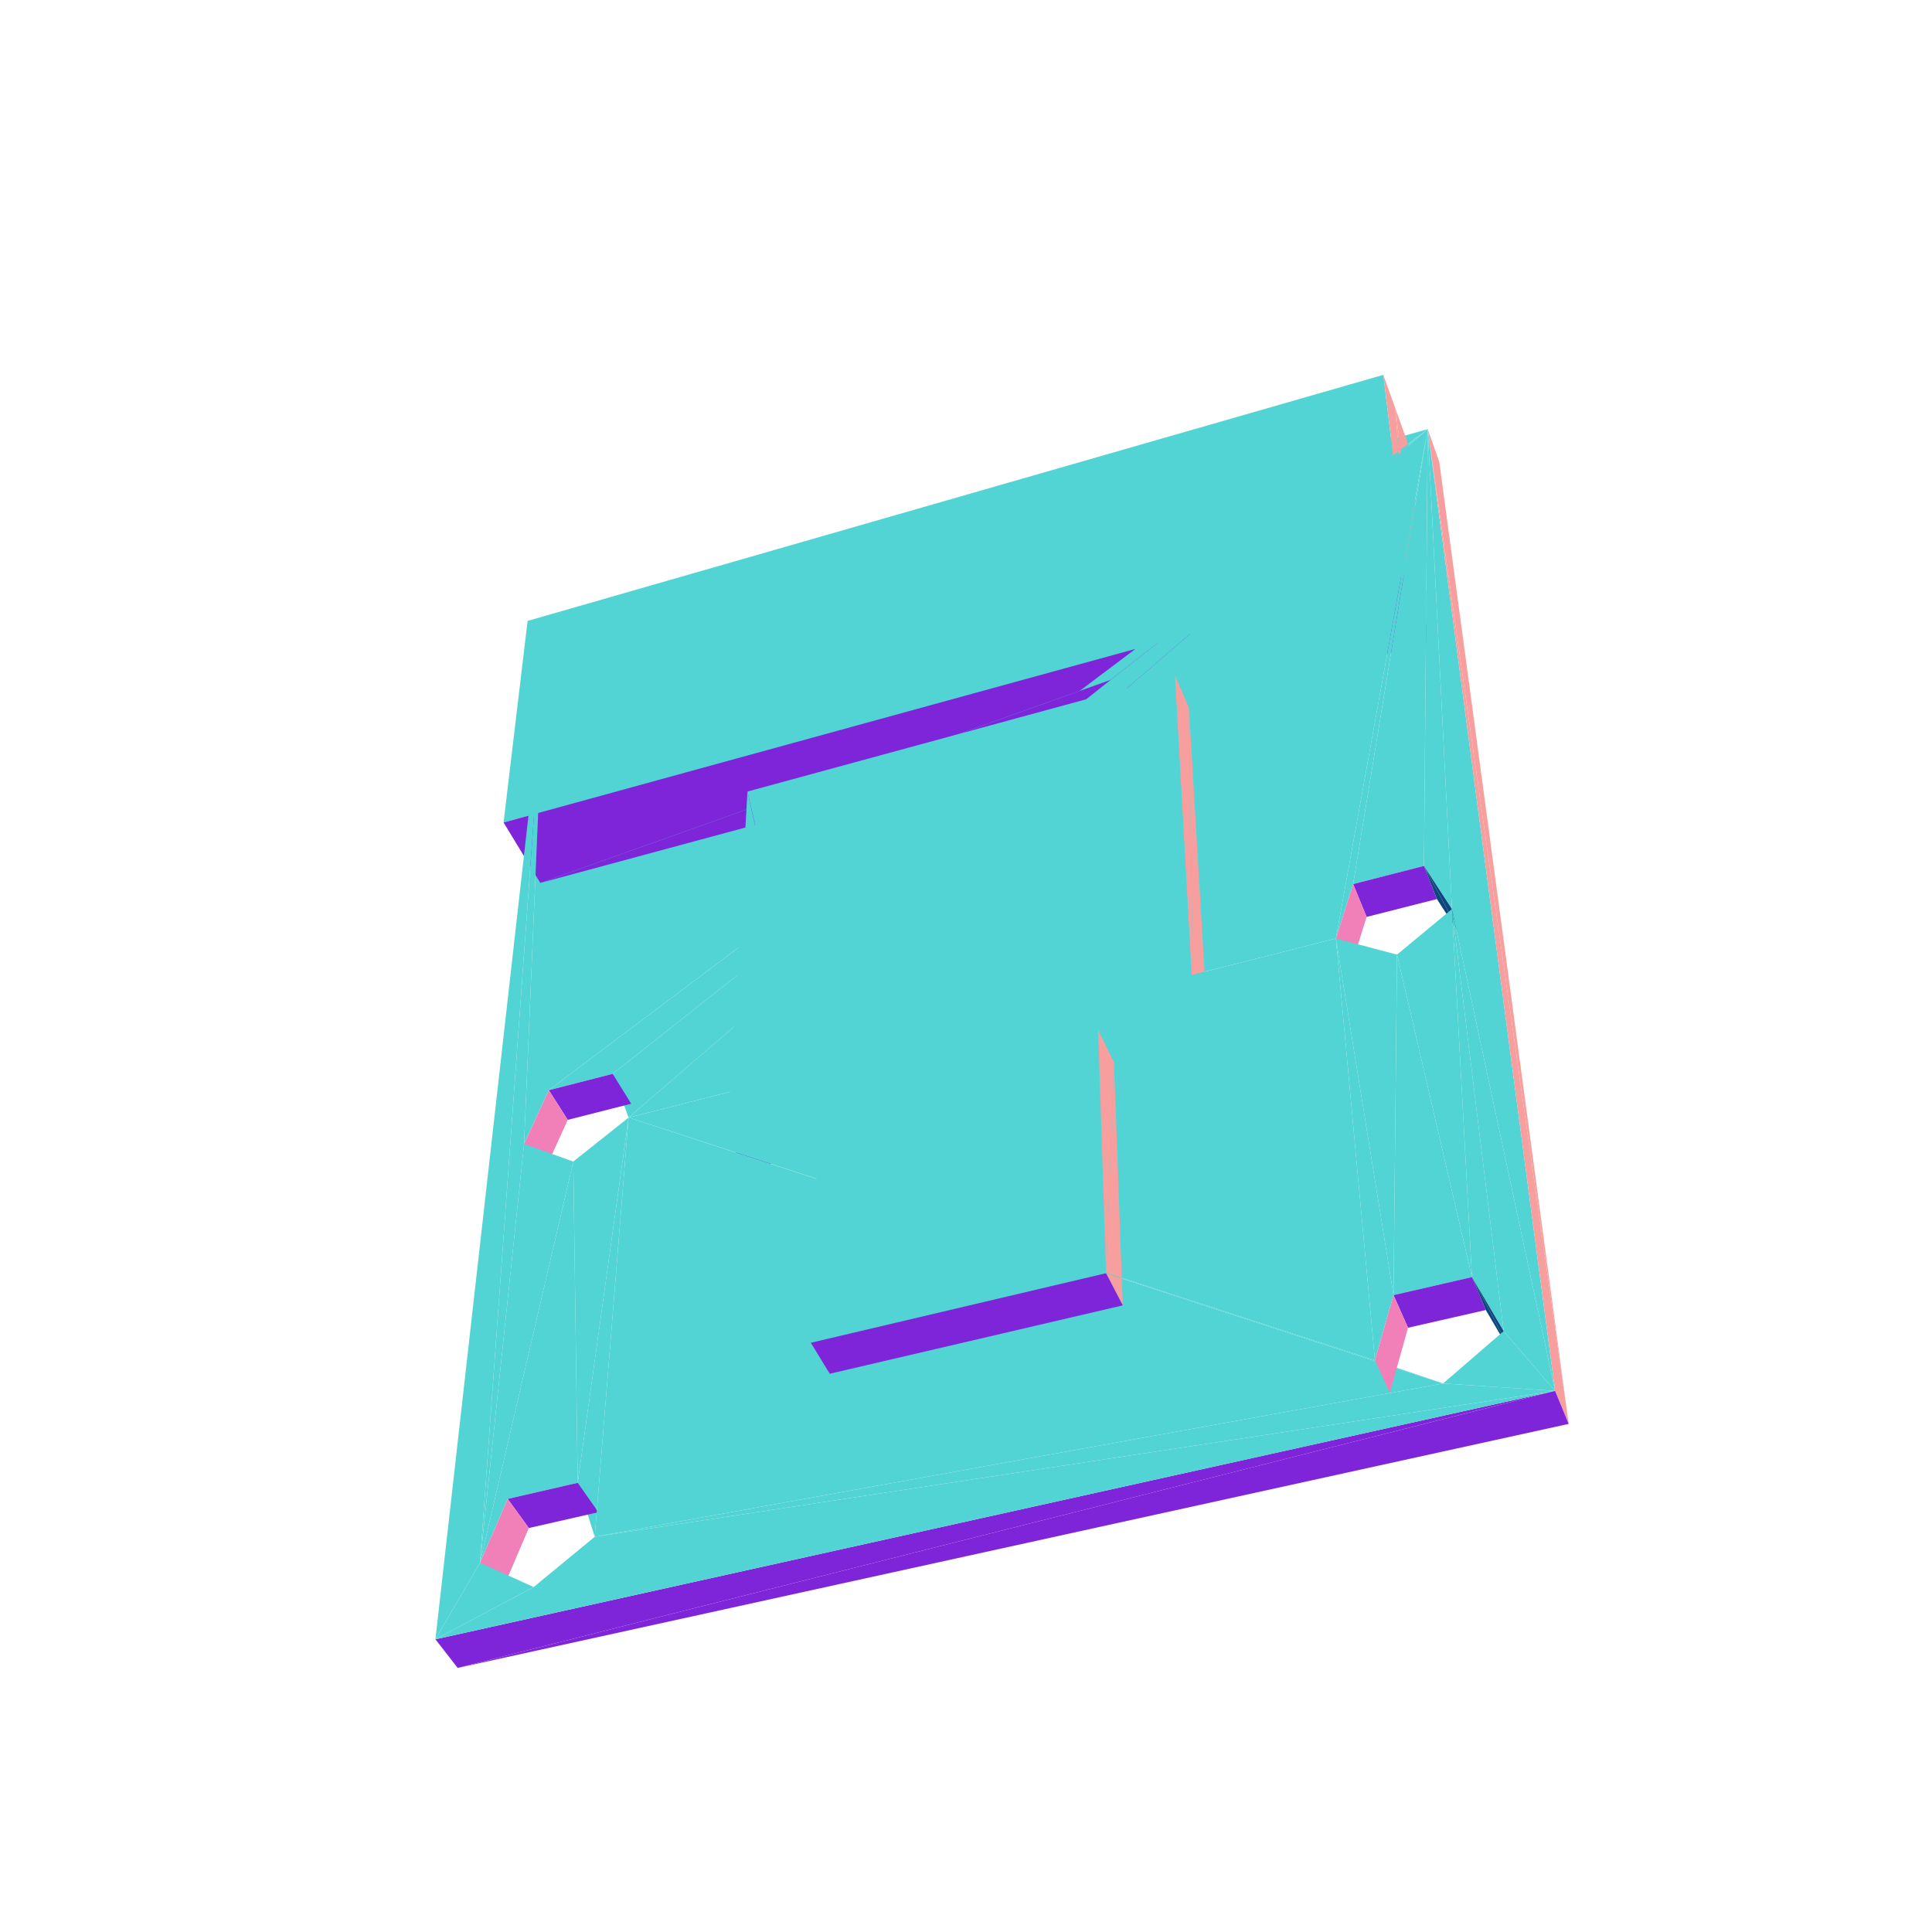
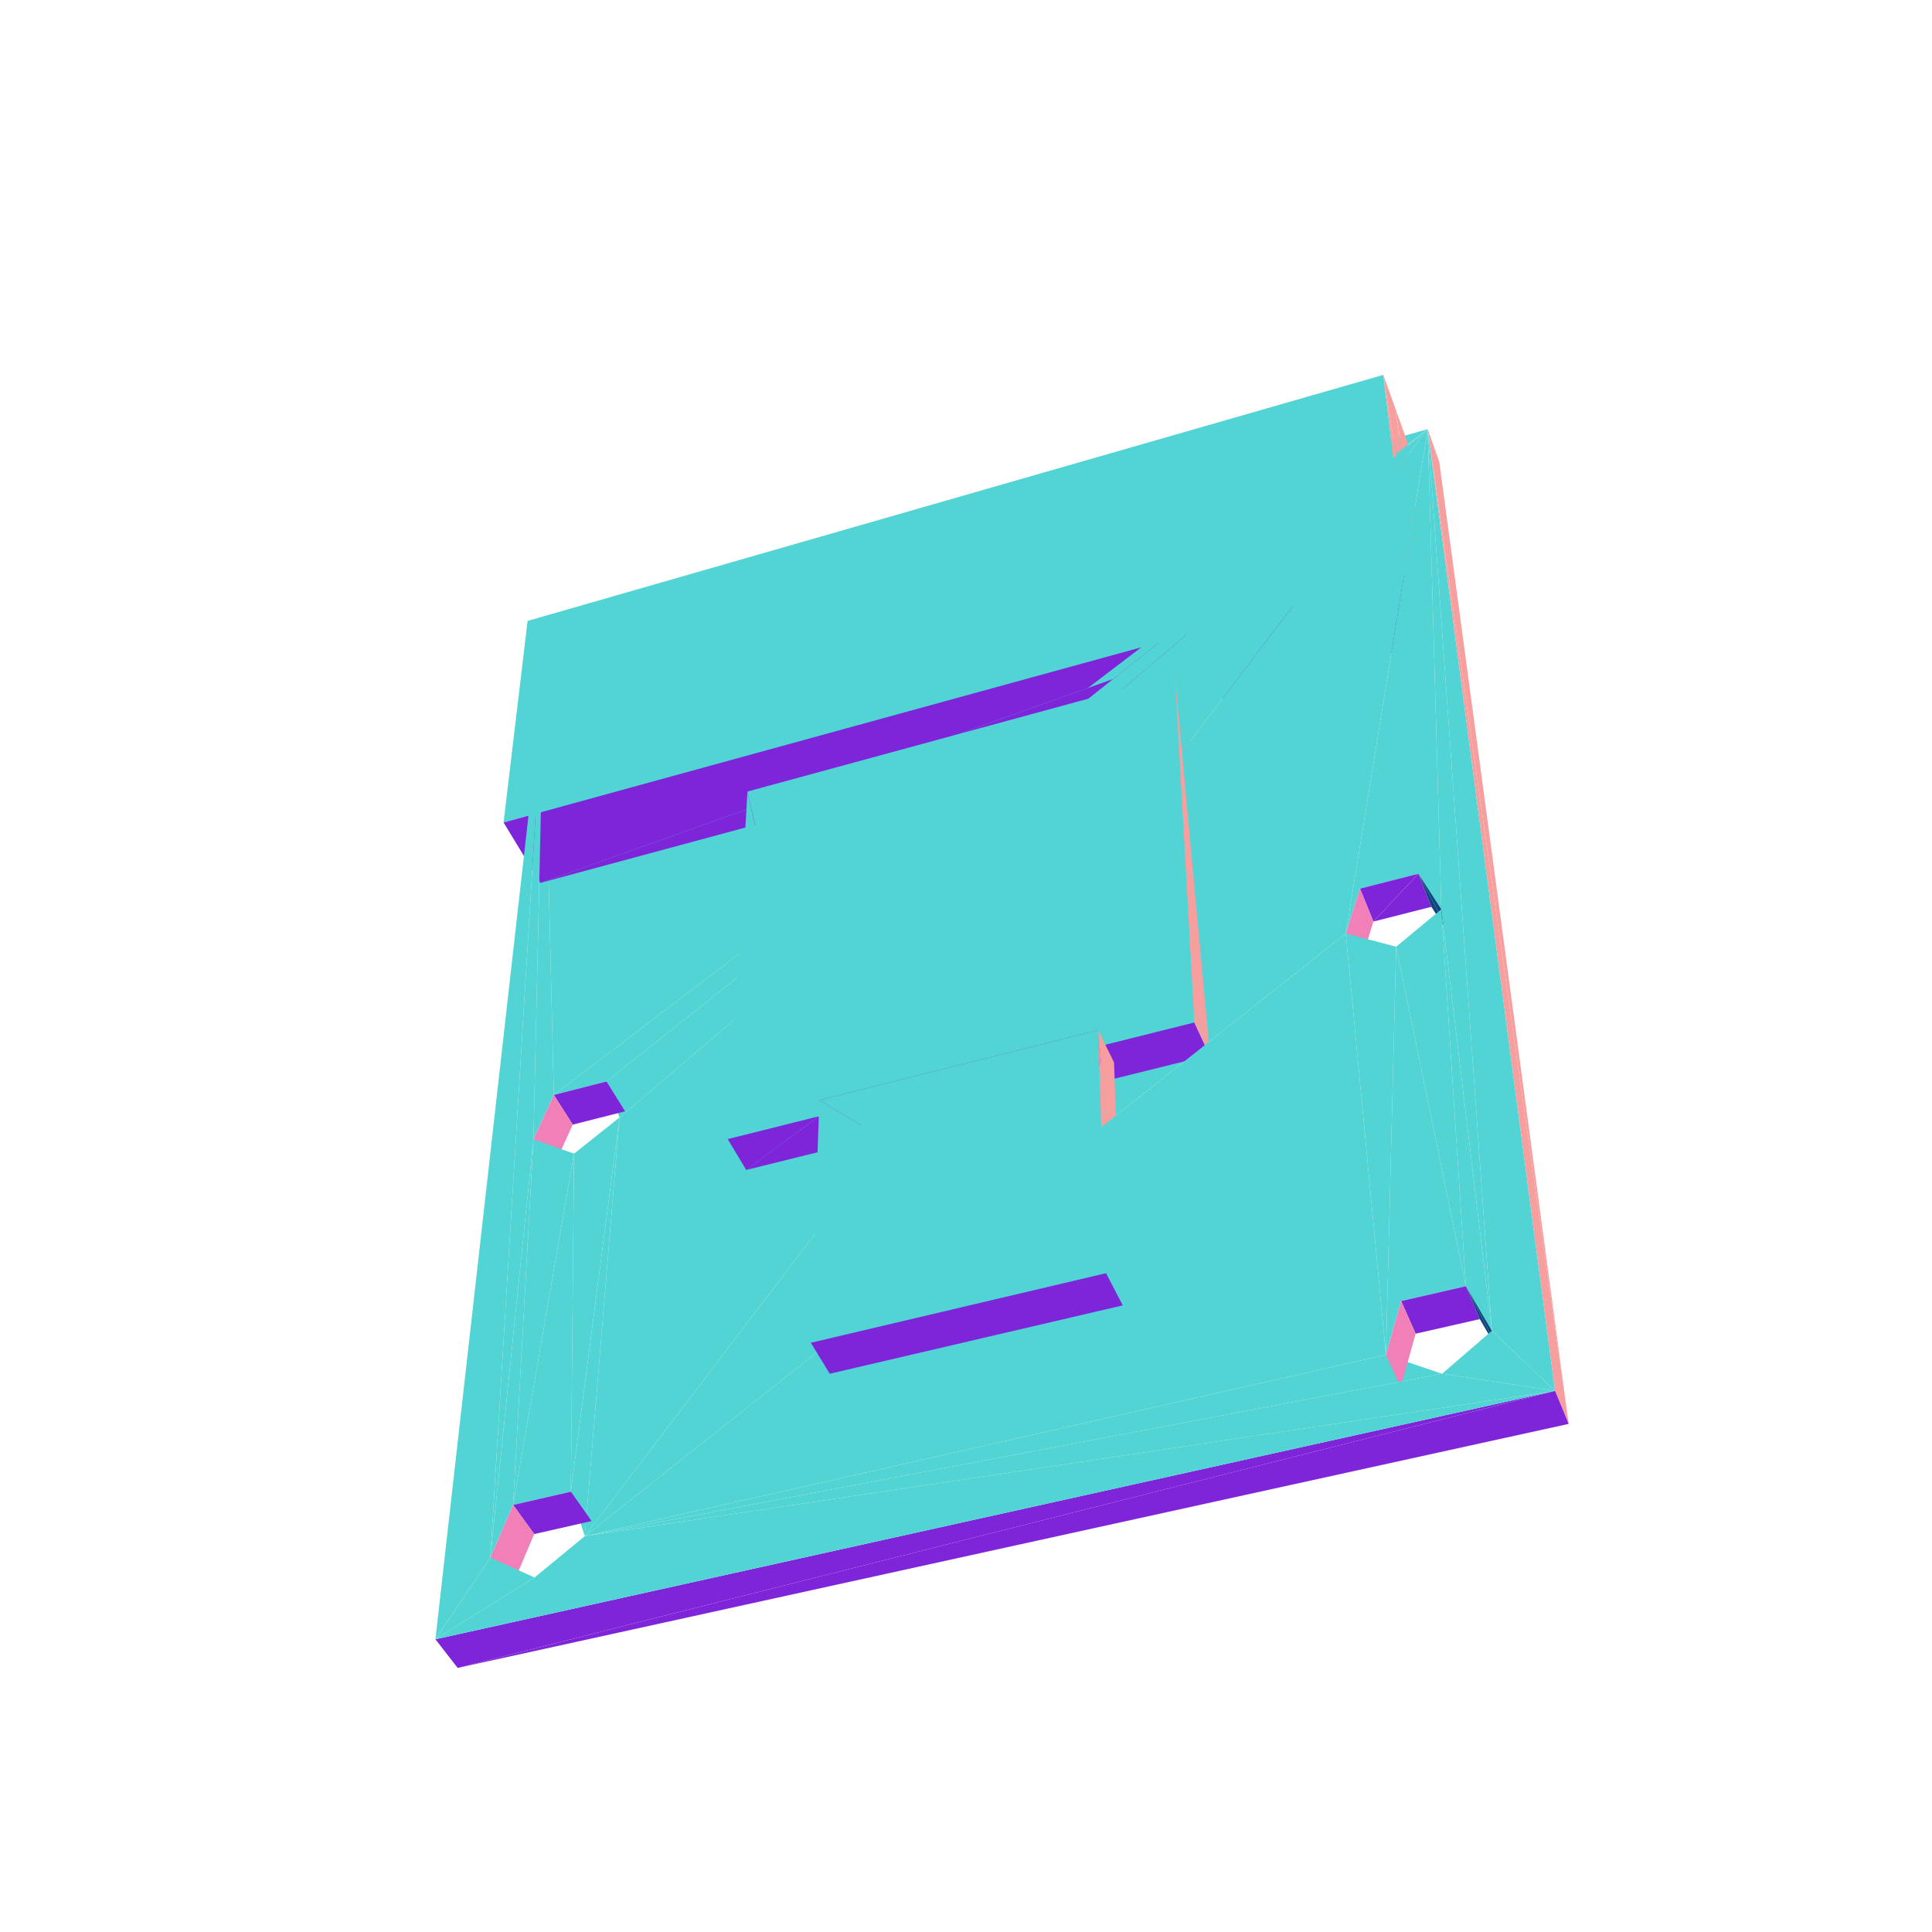
<svg xmlns="http://www.w3.org/2000/svg" viewBox="-250 -250 500 500" width="500" height="500">
-   <path d="M-109.252,-74.126L-107.966,32.142L119.488,-138.942zM114.272,-101.405L-113.458,-89.309L-119.677,-37.141zM-113.458,-89.309L114.272,-101.405L108,-152.984zM-107.966,32.142L-109.252,-74.126L-114.375,46.067z" style="fill:rgb(83,212,212)" />
-   <path d="M117.534,-92.565L114.215,-135.64L111.13,-144.248z" style="fill:rgb(247,158,158)" />
+   <path d="M-109.252,-74.126L-106.672,33.365L119.488,-138.942zM114.272,-101.405L-113.458,-89.309L-119.677,-37.141zM-113.458,-89.309L114.272,-101.405L108,-152.984z" style="fill:rgb(83,212,212)" />
+   <path d="M111.13,-144.248L120.746,-83.861L114.215,-135.64z" style="fill:rgb(247,158,158)" />
+   <path d="M-106.672,33.365L-109.252,-74.126L-111.938,44.844z" style="fill:rgb(83,212,212)" />
  <path d="M-110.169,-21.5L114.272,-101.405L-119.677,-37.141z" style="fill:rgb(127,37,217)" />
-   <path d="M114.272,-101.405L111.13,-144.248L108,-152.984z" style="fill:rgb(247,158,158)" />
-   <path d="M119.488,-138.942L-107.966,32.142L-91.434,27.905z" style="fill:rgb(83,212,212)" />
-   <path d="M114.215,-135.64L117.534,-92.565L120.746,-83.861z" style="fill:rgb(247,158,158)" />
+   <path d="M108,-152.984L117.534,-92.565L111.13,-144.248z" style="fill:rgb(247,158,158)" />
+   <path d="M119.488,-138.942L-106.672,33.365L-93.037,29.876z" style="fill:rgb(83,212,212)" />
  <path d="M114.272,-101.405L-110.169,-21.5L120.746,-83.861z" style="fill:rgb(127,37,217)" />
-   <path d="M119.488,-138.942L-91.434,27.905L-87.318,39.217z" style="fill:rgb(83,212,212)" />
-   <path d="M111.13,-144.248L114.272,-101.405L117.534,-92.565z" style="fill:rgb(247,158,158)" />
-   <path d="M-91.434,27.905L-103.069,39.817L-86.643,35.644zM-103.069,39.817L-91.434,27.905L-107.966,32.142z" style="fill:rgb(127,37,217)" />
-   <path d="M-114.375,46.067L-103.069,39.817L-107.966,32.142zM-103.069,39.817L-114.375,46.067L-109.378,53.715z" style="fill:rgb(241,128,184)" />
-   <path d="M-109.252,-74.126L-125.776,154.44L-114.375,46.067zM-56.561,-45.149L-37.944,34.706L54.046,-75.274zM119.488,-138.942L-87.318,39.217L95.727,-7.123zM119.488,-138.942L100.189,-21.206L118.518,-25.903z" style="fill:rgb(83,212,212)" />
-   <path d="M58.84,10.397L57.689,-66.832L54.046,-75.274z" style="fill:rgb(247,158,158)" />
-   <path d="M119.488,-138.942L95.727,-7.123L100.189,-21.206zM119.488,-138.942L118.518,-25.903L125.764,-14.727zM-38.092,38.895L-56.561,-45.149L-61.669,44.792z" style="fill:rgb(83,212,212)" />
+   <path d="M120.746,-83.861L111.13,-144.248L117.534,-92.565z" style="fill:rgb(247,158,158)" />
+   <path d="M119.488,-138.942L-93.037,29.876L-89.669,39.202z" style="fill:rgb(83,212,212)" />
+   <path d="M117.534,-92.565L108,-152.984L114.272,-101.405z" style="fill:rgb(247,158,158)" />
+   <path d="M-93.037,29.876L-101.775,41.045L-88.228,37.609zM-101.775,41.045L-93.037,29.876L-106.672,33.365z" style="fill:rgb(127,37,217)" />
+   <path d="M-111.938,44.844L-101.775,41.045L-106.672,33.365zM-101.775,41.045L-111.938,44.844L-106.96,52.501z" style="fill:rgb(241,128,184)" />
+   <path d="M-111.938,44.844L-109.252,-74.126L-123.097,153.099zM-37.944,34.706L54.046,-75.274L-56.561,-45.149z" style="fill:rgb(83,212,212)" />
+   <path d="M54.046,-75.274L62.764,18.877L57.689,-66.832z" style="fill:rgb(247,158,158)" />
+   <path d="M119.488,-138.942L101.959,-20.022L117.078,-23.891zM119.488,-138.942L98.301,-8.414L101.959,-20.022zM119.488,-138.942L117.078,-23.891L123.021,-14.676zM119.488,-138.942L-89.669,39.202L-98.663,147.566zM-38.092,38.895L-56.561,-45.149L-61.669,44.792z" style="fill:rgb(83,212,212)" />
  <path d="M119.488,-138.942L155.972,118.502L122.489,-130.439z" style="fill:rgb(247,158,158)" />
-   <path d="M-56.561,-45.149L-38.092,38.895L-37.944,34.706zM54.046,-75.274L-37.944,34.706L34.208,16.584zM-137.313,174.244L-125.776,154.44L-109.252,-74.126z" style="fill:rgb(83,212,212)" />
-   <path d="M57.689,-66.832L58.84,10.397L62.764,18.877z" style="fill:rgb(247,158,158)" />
-   <path d="M-101.633,50.607L-100.487,133.744L-87.318,39.217zM-125.776,154.44L-101.633,50.607L-114.375,46.067z" style="fill:rgb(83,212,212)" />
-   <path d="M118.518,-25.903L103.677,-12.701L121.874,-17.324zM103.677,-12.701L118.518,-25.903L100.189,-21.206z" style="fill:rgb(127,37,217)" />
+   <path d="M-56.561,-45.149L-38.092,38.895L-37.944,34.706zM54.046,-75.274L-37.944,34.706L34.208,16.584zM119.488,-138.942L-98.663,147.566L98.301,-8.414zM-111.938,44.844L-117.206,139.473L-101.443,48.565zM-137.313,174.244L-123.097,153.099L-109.252,-74.126zM-101.443,48.565L-102.26,136.041L-89.669,39.202z" style="fill:rgb(83,212,212)" />
+   <path d="M62.764,18.877L54.046,-75.274L58.84,10.397z" style="fill:rgb(247,158,158)" />
+   <path d="M117.078,-23.891L105.44,-11.51L120.45,-15.317z" style="fill:rgb(127,37,217)" />
  <path d="M54.046,-75.274L34.208,16.584L59.075,14.59z" style="fill:rgb(83,212,212)" />
-   <path d="M-38.092,38.895L-56.878,52.781L-33.462,46.978z" style="fill:rgb(127,37,217)" />
+   <path d="M-38.092,38.895L-56.878,52.781L-33.462,46.978zM105.44,-11.51L117.078,-23.891L101.959,-20.022z" style="fill:rgb(127,37,217)" />
  <path d="M-33.334,42.793L-38.092,38.895L-33.462,46.978z" style="fill:rgb(247,158,158)" />
  <path d="M-56.878,52.781L-38.092,38.895L-61.669,44.792z" style="fill:rgb(127,37,217)" />
-   <path d="M95.727,-7.123L103.677,-12.701L100.189,-21.206zM103.677,-12.701L95.727,-7.123L99.289,1.36z" style="fill:rgb(241,128,184)" />
  <path d="M-38.092,38.895L-33.334,42.793L-37.944,34.706z" style="fill:rgb(247,158,158)" />
-   <path d="M129.107,-6.121L118.518,-25.903L121.874,-17.324z" style="fill:rgb(13,70,126)" />
+   <path d="M98.301,-8.414L105.44,-11.51L101.959,-20.022zM105.44,-11.51L98.301,-8.414L101.842,0.081z" style="fill:rgb(241,128,184)" />
+   <path d="M126.382,-6.08L117.078,-23.891L120.45,-15.317z" style="fill:rgb(13,70,126)" />
  <path d="M-33.334,42.793L34.208,16.584L-37.944,34.706zM34.208,16.584L-33.334,42.793L38.311,24.963z" style="fill:rgb(127,37,217)" />
-   <path d="M118.518,-25.903L129.107,-6.121L125.764,-14.727z" style="fill:rgb(13,70,126)" />
-   <path d="M-101.633,50.607L-118.607,137.913L-100.487,133.744zM119.488,-138.942L125.764,-14.727L152.454,109.957zM-101.633,50.607L-125.776,154.44L-118.607,137.913z" style="fill:rgb(83,212,212)" />
-   <path d="M59.075,14.59L38.462,29.153L63.013,23.069z" style="fill:rgb(127,37,217)" />
-   <path d="M62.764,18.877L59.075,14.59L63.013,23.069z" style="fill:rgb(247,158,158)" />
-   <path d="M38.462,29.153L59.075,14.59L34.344,20.776z" style="fill:rgb(127,37,217)" />
-   <path d="M-87.318,39.217L-100.487,133.744L-96.088,147.723z" style="fill:rgb(83,212,212)" />
-   <path d="M59.075,14.59L62.764,18.877L58.84,10.397z" style="fill:rgb(247,158,158)" />
-   <path d="M59.075,14.59L34.208,16.584L34.344,20.776zM95.727,-7.123L-87.318,39.217L105.833,102.037zM-37.944,34.706L36.243,79.503L34.208,16.584z" style="fill:rgb(83,212,212)" />
-   <path d="M36.243,79.503L38.311,24.963L34.208,16.584z" style="fill:rgb(247,158,158)" />
-   <path d="M-100.487,133.744L-113.142,145.455L-95.149,141.356zM-113.142,145.455L-100.487,133.744L-118.607,137.913z" style="fill:rgb(127,37,217)" />
-   <path d="M-125.776,154.44L-113.142,145.455L-118.607,137.913zM-113.142,145.455L-125.776,154.44L-120.189,161.929z" style="fill:rgb(241,128,184)" />
-   <path d="M95.727,-7.123L110.639,85.174L111.547,-2.943zM36.243,79.503L-37.944,34.706L-40.159,97.506zM111.547,-2.943L130.941,80.504L125.764,-14.727zM-96.088,147.723L123.472,108.038L-87.318,39.217z" style="fill:rgb(83,212,212)" />
-   <path d="M38.311,24.963L36.243,79.503L40.57,87.832zM155.972,118.502L119.488,-138.942L152.454,109.957z" style="fill:rgb(247,158,158)" />
-   <path d="M-125.776,154.44L-137.313,174.244L-111.885,160.726z" style="fill:rgb(83,212,212)" />
+   <path d="M117.078,-23.891L126.382,-6.08L123.021,-14.676z" style="fill:rgb(13,70,126)" />
+   <path d="M119.488,-138.942L123.021,-14.676L136.095,94.406zM-117.206,139.473L-111.938,44.844L-123.097,153.099zM-101.443,48.565L-117.206,139.473L-102.26,136.041z" style="fill:rgb(83,212,212)" />
+   <path d="M58.84,10.397L63.013,23.069L62.764,18.877z" style="fill:rgb(247,158,158)" />
+   <path d="M59.075,14.59L38.462,29.153L63.013,23.069zM38.462,29.153L59.075,14.59L34.344,20.776z" style="fill:rgb(127,37,217)" />
+   <path d="M-89.669,39.202L-102.26,136.041L-98.663,147.566zM59.075,14.59L34.208,16.584L34.344,20.776z" style="fill:rgb(83,212,212)" />
+   <path d="M63.013,23.069L58.84,10.397L59.075,14.59z" style="fill:rgb(247,158,158)" />
+   <path d="M-37.944,34.706L36.243,79.503L34.208,16.584z" style="fill:rgb(83,212,212)" />
+   <path d="M34.208,16.584L40.57,87.832L38.311,24.963z" style="fill:rgb(247,158,158)" />
+   <path d="M-102.26,136.041L-111.742,147.017L-96.901,143.643zM-111.742,147.017L-102.26,136.041L-117.206,139.473z" style="fill:rgb(127,37,217)" />
+   <path d="M-123.097,153.099L-111.742,147.017L-117.206,139.473zM-111.742,147.017L-123.097,153.099L-117.532,160.599z" style="fill:rgb(241,128,184)" />
+   <path d="M36.243,79.503L-37.944,34.706L-40.159,97.506zM111.327,-4.99L129.366,82.866L123.021,-14.676zM108.679,100.614L111.327,-4.99L98.301,-8.414zM136.095,94.406L152.454,109.957L119.488,-138.942z" style="fill:rgb(83,212,212)" />
+   <path d="M40.57,87.832L34.208,16.584L36.243,79.503zM155.972,118.502L119.488,-138.942L152.454,109.957z" style="fill:rgb(247,158,158)" />
+   <path d="M-123.097,153.099L-137.313,174.244L-111.655,158.251zM-98.663,147.566L108.679,100.614L98.301,-8.414z" style="fill:rgb(83,212,212)" />
  <path d="M-35.263,105.527L36.243,79.503L-40.159,97.506zM36.243,79.503L-35.263,105.527L40.57,87.832z" style="fill:rgb(127,37,217)" />
-   <path d="M-87.318,39.217L123.472,108.038L105.833,102.037zM110.639,85.174L95.727,-7.123L105.833,102.037zM111.547,-2.943L110.639,85.174L130.941,80.504zM125.764,-14.727L130.941,80.504L139.147,94.499z" style="fill:rgb(83,212,212)" />
+   <path d="M111.327,-4.99L112.617,86.711L129.366,82.866zM111.327,-4.99L108.679,100.614L112.617,86.711zM123.021,-14.676L129.366,82.866L136.095,94.406z" style="fill:rgb(83,212,212)" />
  <path d="M-131.559,181.655L152.454,109.957L-137.313,174.244z" style="fill:rgb(127,37,217)" />
-   <path d="M-111.885,160.726L152.454,109.957L-96.088,147.723zM-111.885,160.726L-137.313,174.244L152.454,109.957zM139.147,94.499L152.454,109.957L125.764,-14.727z" style="fill:rgb(83,212,212)" />
-   <path d="M130.941,80.504L114.395,93.619L134.535,89.031zM114.395,93.619L130.941,80.504L110.639,85.174z" style="fill:rgb(127,37,217)" />
-   <path d="M105.833,102.037L114.395,93.619L110.639,85.174zM114.395,93.619L105.833,102.037L109.678,110.432z" style="fill:rgb(241,128,184)" />
-   <path d="M142.722,103.029L130.941,80.504L134.535,89.031z" style="fill:rgb(13,70,126)" />
-   <path d="M-96.088,147.723L152.454,109.957L123.472,108.038z" style="fill:rgb(83,212,212)" />
+   <path d="M-111.655,158.251L152.454,109.957L-98.663,147.566zM-111.655,158.251L-137.313,174.244L152.454,109.957zM-98.663,147.566L123.202,105.531L108.679,100.614z" style="fill:rgb(83,212,212)" />
+   <path d="M129.366,82.866L116.363,95.16L132.979,91.383zM116.363,95.16L129.366,82.866L112.617,86.711z" style="fill:rgb(127,37,217)" />
+   <path d="M108.679,100.614L116.363,95.16L112.617,86.711zM116.363,95.16L108.679,100.614L112.498,109.023z" style="fill:rgb(241,128,184)" />
+   <path d="M139.692,102.925L129.366,82.866L132.979,91.383z" style="fill:rgb(13,70,126)" />
+   <path d="M-98.663,147.566L152.454,109.957L123.202,105.531z" style="fill:rgb(83,212,212)" />
  <path d="M152.454,109.957L-131.559,181.655L155.972,118.502z" style="fill:rgb(127,37,217)" />
-   <path d="M130.941,80.504L142.722,103.029L139.147,94.499z" style="fill:rgb(13,70,126)" />
-   <path d="M123.472,108.038L152.454,109.957L139.147,94.499z" style="fill:rgb(83,212,212)" />
+   <path d="M129.366,82.866L139.692,102.925L136.095,94.406z" style="fill:rgb(13,70,126)" />
+   <path d="M123.202,105.531L152.454,109.957L136.095,94.406z" style="fill:rgb(83,212,212)" />
</svg>
